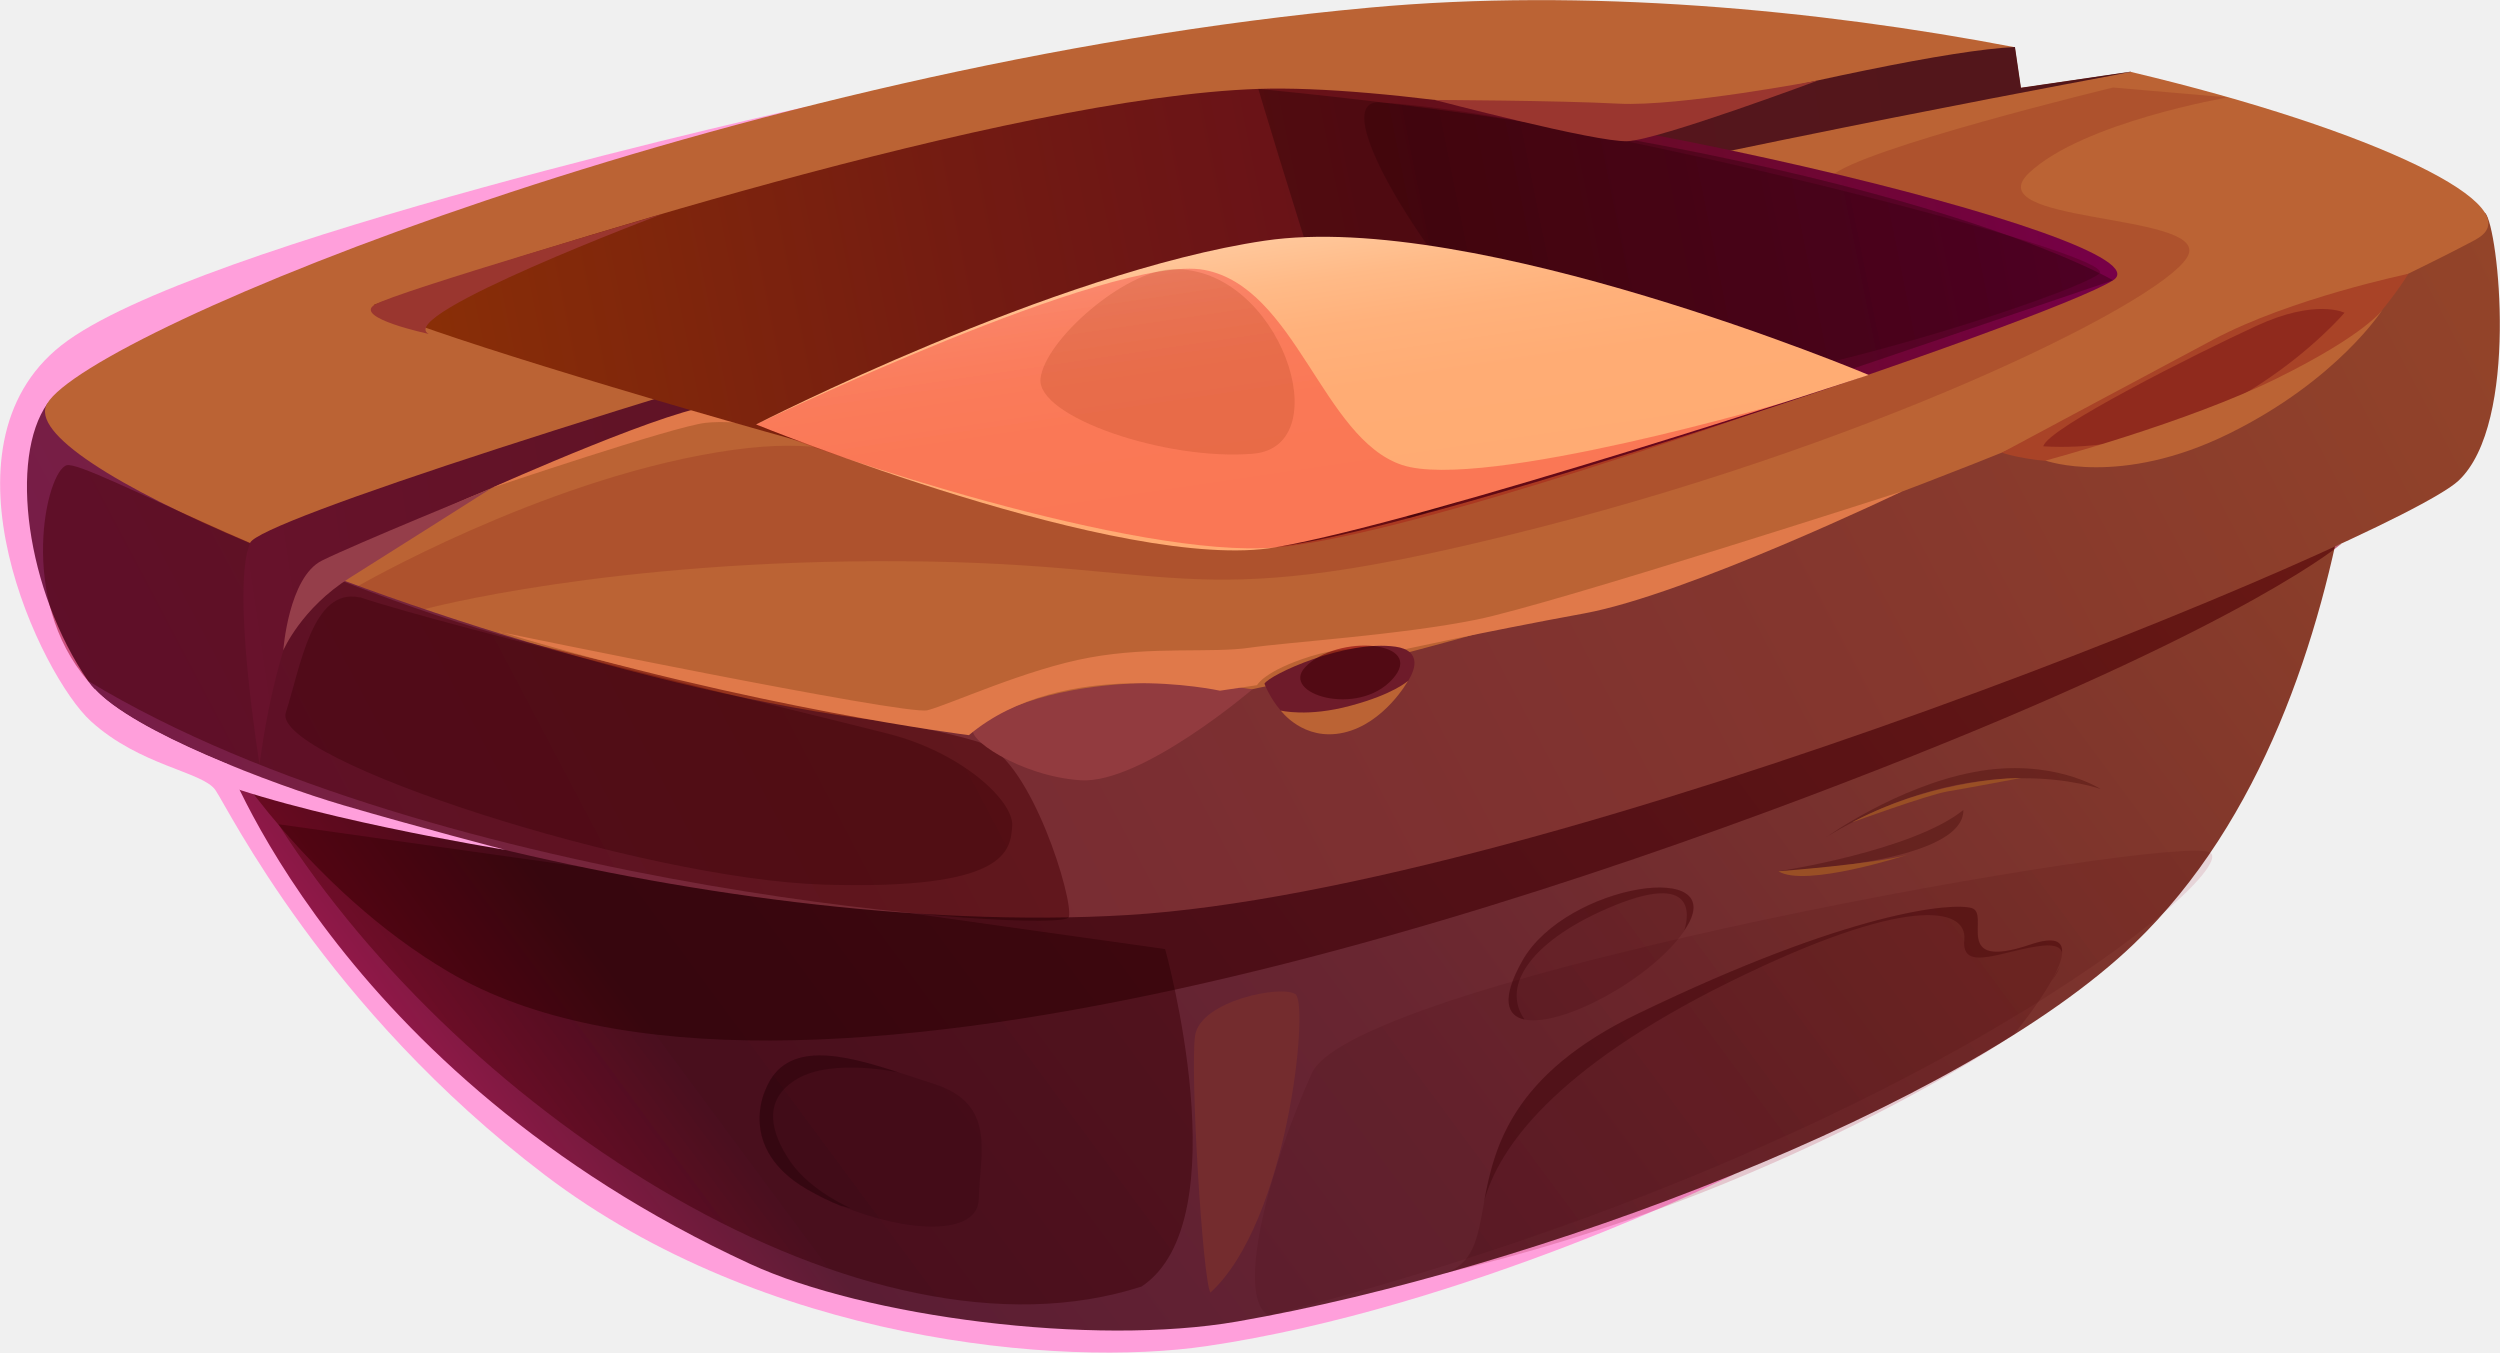
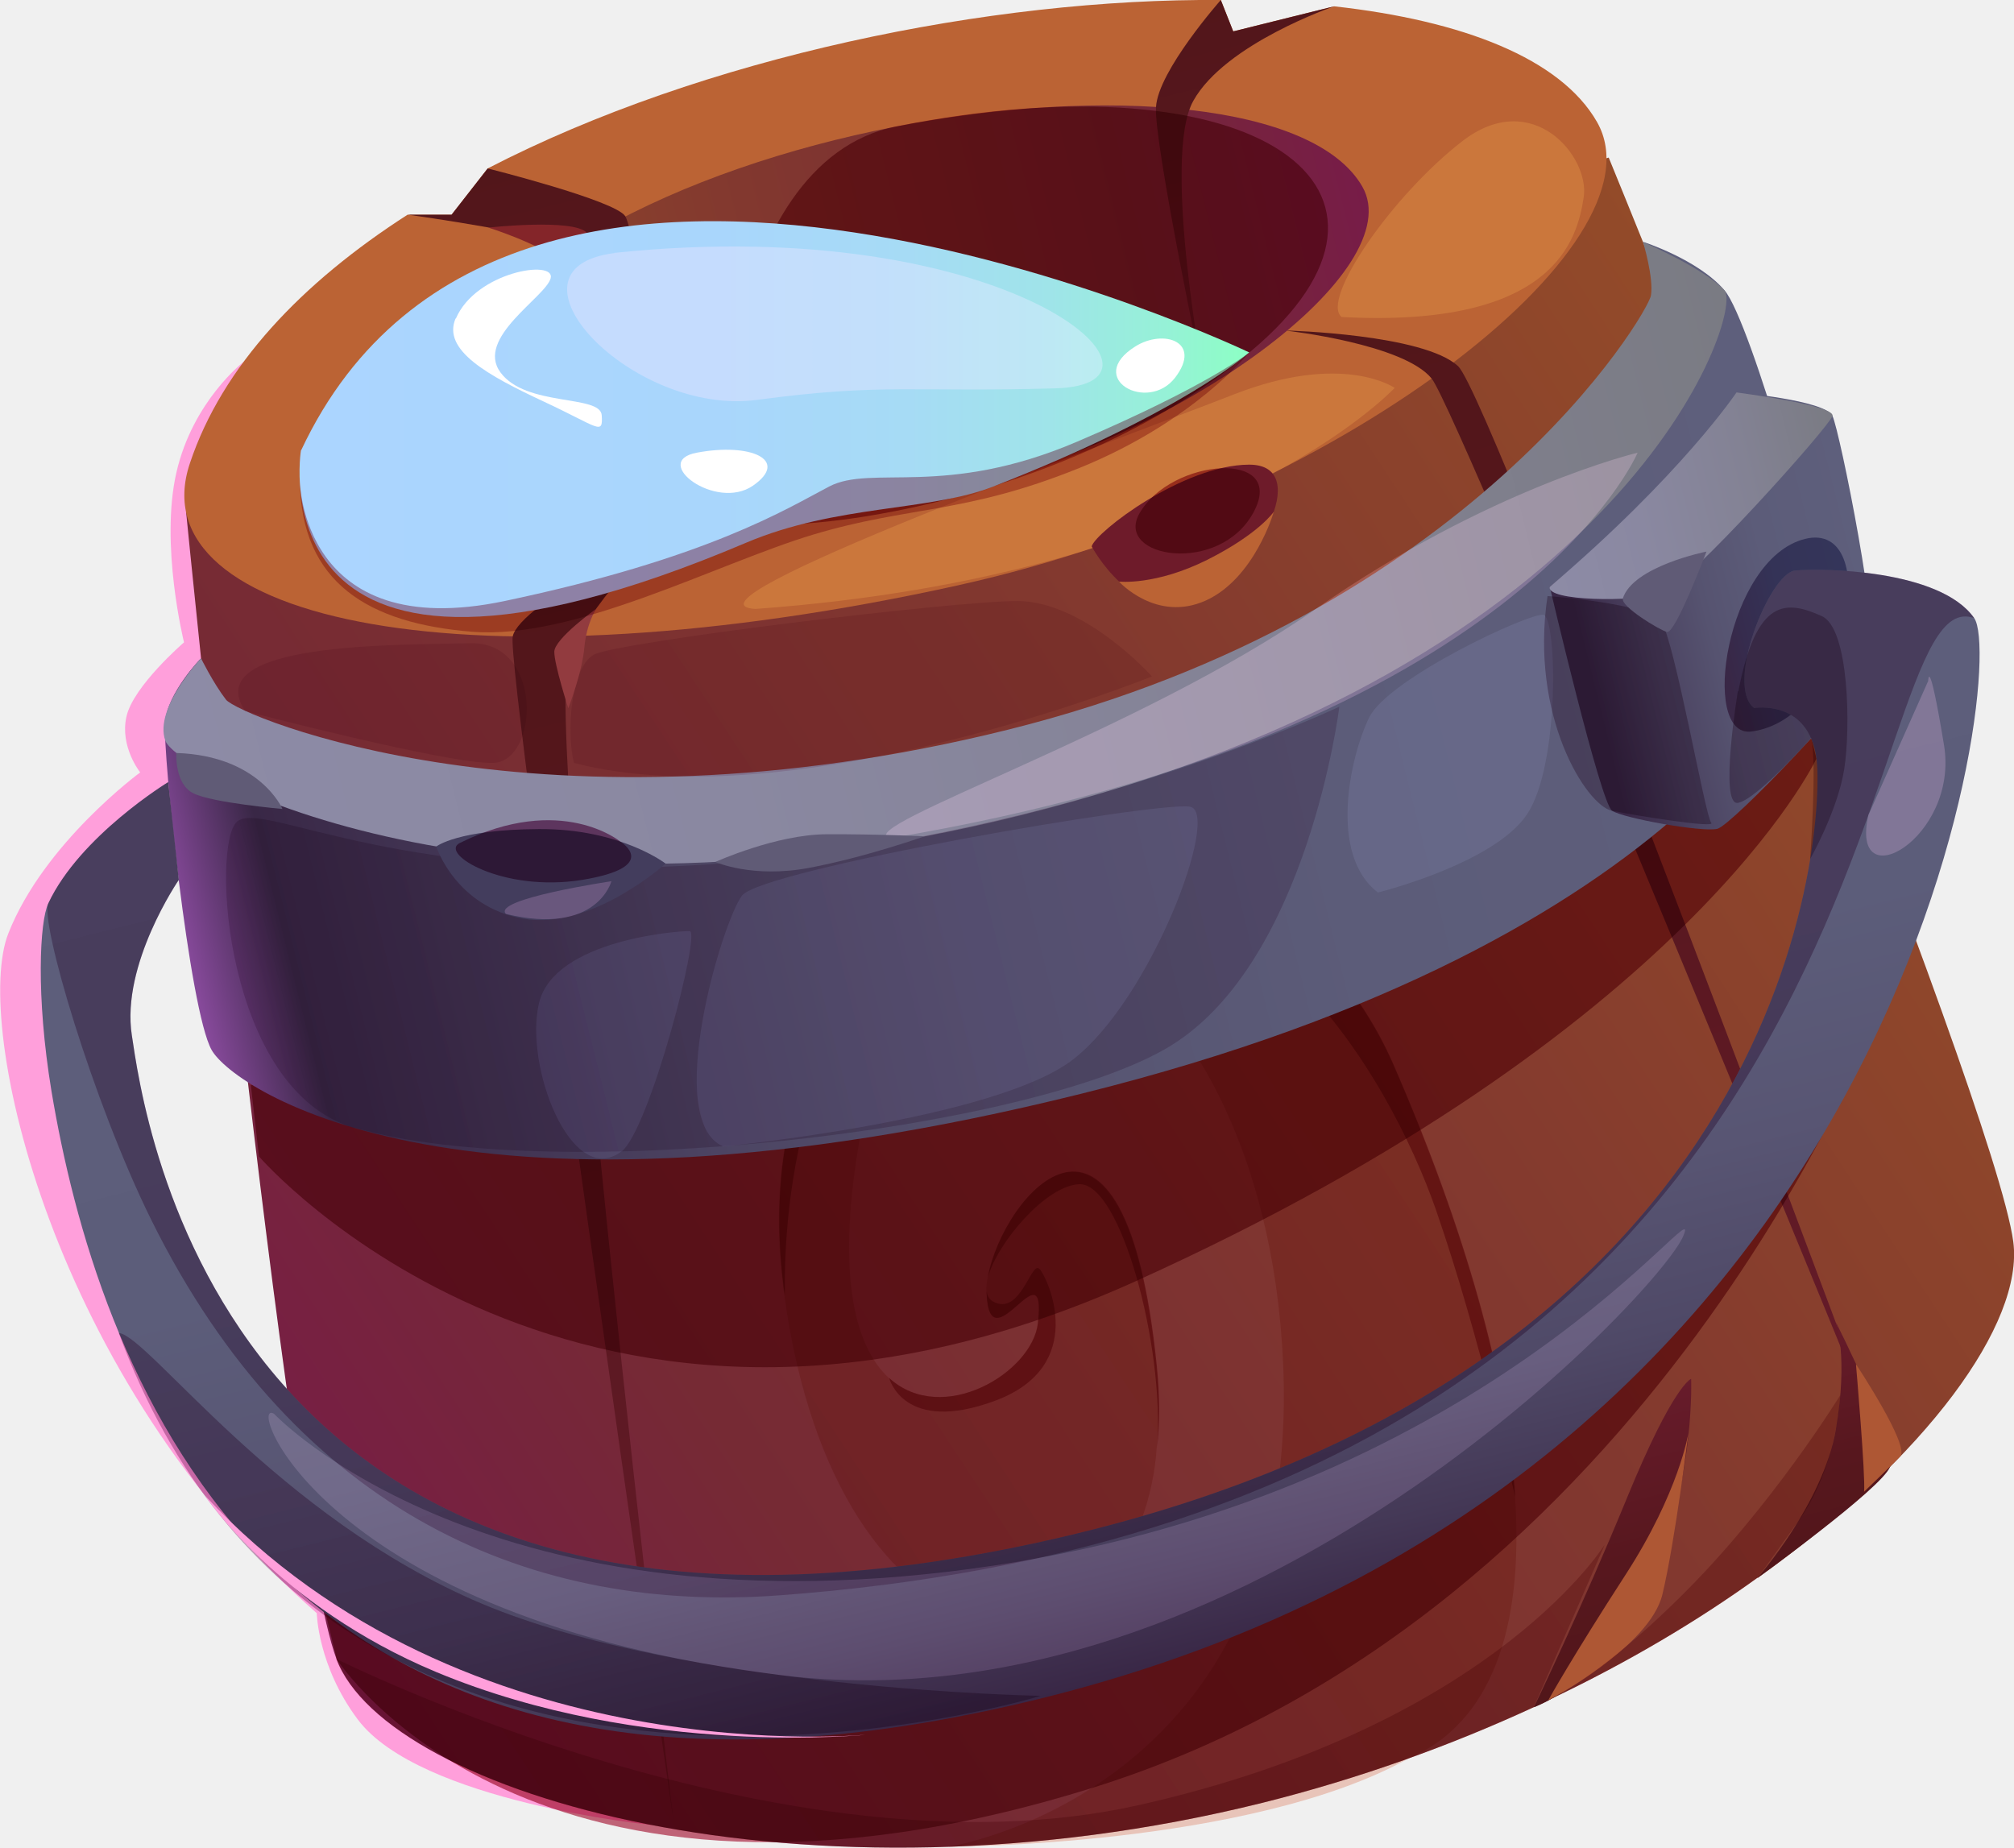
- <svg xmlns="http://www.w3.org/2000/svg" viewBox="0 0 108.55 58.72">
+ <svg xmlns="http://www.w3.org/2000/svg" xmlns:xlink="http://www.w3.org/1999/xlink" viewBox="0 0 89.2 81.83">
  <defs>
    <style>
      .cls-1 {
-         fill: #89435b;
-       }
- 
-       .cls-1, .cls-2, .cls-3, .cls-4, .cls-5, .cls-6, .cls-7, .cls-8, .cls-9, .cls-10, .cls-11, .cls-12, .cls-13, .cls-14, .cls-15 {
+         fill: url(#Gradient_52);
+       }
+ 
+       .cls-2 {
+         fill: url(#Gradient_70);
+       }
+ 
+       .cls-3 {
+         fill: #ab6393;
+       }
+ 
+       .cls-3, .cls-4, .cls-5, .cls-6, .cls-7, .cls-8, .cls-9, .cls-10, .cls-11, .cls-12 {
        mix-blend-mode: multiply;
      }

-       .cls-1, .cls-5, .cls-7, .cls-8, .cls-10, .cls-11, .cls-13, .cls-14, .cls-15 {
+       .cls-13 {
+         fill: url(#Gradient_53);
+       }
+ 
+       .cls-14 {
+         fill: #fff;
+       }
+ 
+       .cls-15 {
+         fill: url(#Gradient_57);
+       }
+ 
+       .cls-16 {
+         fill: url(#Gradient_75);
+       }
+ 
+       .cls-4, .cls-17 {
+         opacity: .3;
+       }
+ 
+       .cls-4, .cls-9 {
+         fill: #8d4d81;
+       }
+ 
+       .cls-18 {
+         fill: #ae5734;
+       }
+ 
+       .cls-19 {
+         isolation: isolate;
+       }
+ 
+       .cls-20 {
+         fill: #ffd6a1;
+       }
+ 
+       .cls-20, .cls-21, .cls-22, .cls-17, .cls-23 {
+         mix-blend-mode: soft-light;
+       }
+ 
+       .cls-20, .cls-5, .cls-6, .cls-8, .cls-9 {
        opacity: .5;
      }

-       .cls-2 {
+       .cls-21 {
+         fill: #ffd8ef;
+         opacity: .6;
+       }
+ 
+       .cls-22 {
+         fill: #ffeaff;
+         opacity: .4;
+       }
+ 
+       .cls-5 {
+         fill: #8c5c7d;
+       }
+ 
+       .cls-24 {
+         fill: url(#Gradient_152);
+       }
+ 
+       .cls-17 {
+         fill: #c5cfea;
+       }
+ 
+       .cls-6 {
+         fill: #e09781;
+       }
+ 
+       .cls-25 {
+         fill: url(#Gradient_51);
+       }
+ 
+       .cls-7 {
+         fill: #d59aa7;
+       }
+ 
+       .cls-26 {
+         fill: url(#Gradient_54-2);
+       }
+ 
+       .cls-27 {
+         fill: url(#Gradient_55);
+       }
+ 
+       .cls-8, .cls-10 {
+         fill: #bf6377;
+       }
+ 
+       .cls-28 {
+         fill: url(#Gradient_75-3);
+       }
+ 
+       .cls-29 {
+         fill: url(#Gradient_50);
+       }
+ 
+       .cls-30 {
+         fill: #842529;
+       }
+ 
+       .cls-31 {
+         fill: url(#Gradient_75-2);
+       }
+ 
+       .cls-32 {
+         fill: #433d5d;
+       }
+ 
+       .cls-33 {
+         fill: #923b3f;
+       }
+ 
+       .cls-34 {
+         fill: url(#Gradient_54);
+       }
+ 
+       .cls-35 {
+         fill: url(#Gradient_75-4);
+       }
+ 
+       .cls-36 {
+         fill: #605b76;
+       }
+ 
+       .cls-37 {
+         fill: #ff9fdb;
+       }
+ 
+       .cls-11 {
+         fill: #ab4077;
        opacity: .2;
      }

-       .cls-2, .cls-3, .cls-6, .cls-11, .cls-12 {
-         fill: #bf6377;
-       }
- 
-       .cls-16 {
-         fill: url(#Gradient_95);
-       }
- 
-       .cls-3 {
-         opacity: .6;
-       }
- 
-       .cls-4 {
-         opacity: .3;
-       }
- 
-       .cls-4, .cls-8 {
-         fill: #a72a6f;
-       }
- 
-       .cls-5 {
-         fill: #b54a61;
-       }
- 
-       .cls-17 {
-         isolation: isolate;
-       }
- 
-       .cls-18 {
-         fill: #9a362f;
-       }
- 
-       .cls-6, .cls-9 {
-         opacity: .8;
-       }
- 
-       .cls-7 {
-         fill: #b6437f;
-       }
- 
-       .cls-19 {
-         fill: #953e4a;
-       }
- 
-       .cls-20 {
-         fill: #742c2e;
-       }
- 
-       .cls-21 {
-         fill: url(#Gradient_63);
-       }
- 
-       .cls-22 {
-         fill: url(#Gradient_96);
-       }
- 
-       .cls-9 {
-         fill: #f99fac;
+       .cls-12 {
+         fill: #d27587;
+       }
+ 
+       .cls-38 {
+         fill: #bb6334;
      }

      .cls-23 {
-         fill: #994f25;
-       }
- 
-       .cls-10 {
-         fill: #d79eab;
-       }
- 
-       .cls-24 {
-         fill: url(#Gradient_61);
-       }
- 
-       .cls-13 {
-         fill: #ab6363;
-       }
- 
-       .cls-25 {
-         fill: #923b3f;
-       }
- 
-       .cls-26 {
-         fill: #e0794a;
-       }
- 
-       .cls-27 {
-         fill: #a94327;
-       }
- 
-       .cls-14 {
-         fill: #dcaab5;
-       }
- 
-       .cls-28 {
-         fill: #ff9fdb;
-       }
- 
-       .cls-29 {
-         fill: url(#Gradient_23);
-       }
- 
-       .cls-30 {
-         fill: #bb6334;
-       }
- 
-       .cls-15 {
-         fill: #d9c5ac;
-       }
- 
-       .cls-31 {
+         fill: #daa3ff;
+       }
+ 
+       .cls-39 {
+         fill: url(#Gradient_55-2);
+       }
+ 
+       .cls-40 {
        fill: #6e1b2a;
      }
    </style>
-     <linearGradient id="Gradient_61" data-name="Gradient 61" x1="5.89" y1="-7.29" x2="85.46" y2="-49.6" gradientTransform="translate(20.99 64.16) rotate(-8.94) skewX(-.55)" gradientUnits="userSpaceOnUse">
-       <stop offset="0" stop-color="#901848" />
-       <stop offset=".04" stop-color="#7a1a3f" />
-       <stop offset=".1" stop-color="#5b1d34" />
-       <stop offset=".39" stop-color="#692631" />
-       <stop offset=".93" stop-color="#8e4029" />
-       <stop offset="1" stop-color="#934429" />
-     </linearGradient>
-     <linearGradient id="Gradient_23" data-name="Gradient 23" x1="-3.72" y1="-19.01" x2="92.18" y2="-52.75" gradientTransform="translate(16.95 60.68) rotate(-8.4)" gradientUnits="userSpaceOnUse">
+     <linearGradient id="Gradient_70" data-name="Gradient 70" x1="-25.42" y1="109.84" x2="53.57" y2="82.05" gradientTransform="translate(9 -45.24) rotate(-13.96)" gradientUnits="userSpaceOnUse">
      <stop offset="0" stop-color="#771c48" />
      <stop offset=".24" stop-color="#762a34" />
-       <stop offset=".66" stop-color="#84362e" />
-       <stop offset="1" stop-color="#934429" />
-     </linearGradient>
-     <linearGradient id="Gradient_95" data-name="Gradient 95" x1="-1.62" y1="-37.9" x2="83.16" y2="-37.9" gradientTransform="translate(16.95 60.68) rotate(-8.4)" gradientUnits="userSpaceOnUse">
-       <stop offset="0" stop-color="#68122c" />
-       <stop offset=".04" stop-color="#66122a" />
-       <stop offset=".57" stop-color="#57151e" />
+       <stop offset=".62" stop-color="#82382f" />
+       <stop offset="1" stop-color="#934b29" />
+     </linearGradient>
+     <linearGradient id="Gradient_75" data-name="Gradient 75" x1="-3.42" y1="127.13" x2="-3.42" y2="71.61" gradientTransform="translate(9 -45.24) rotate(-13.96)" gradientUnits="userSpaceOnUse">
+       <stop offset="0" stop-color="#681c2c" />
+       <stop offset=".04" stop-color="#661b2a" />
+       <stop offset=".57" stop-color="#57171e" />
      <stop offset="1" stop-color="#52161a" />
    </linearGradient>
-     <linearGradient id="Gradient_96" data-name="Gradient 96" x1="6.63" y1="-39.1" x2="81.01" y2="-43.01" gradientTransform="translate(16.95 60.68) rotate(-8.4)" gradientUnits="userSpaceOnUse">
-       <stop offset="0" stop-color="#8b3006" />
-       <stop offset=".35" stop-color="#731b12" />
-       <stop offset=".62" stop-color="#650f1a" />
-       <stop offset=".89" stop-color="#710439" />
-       <stop offset="1" stop-color="#770048" />
-     </linearGradient>
-     <linearGradient id="Gradient_63" data-name="Gradient 63" x1="45.93" y1="-30.91" x2="45.93" y2="-44.15" gradientTransform="translate(16.95 60.68) rotate(-8.4)" gradientUnits="userSpaceOnUse">
-       <stop offset="0" stop-color="#ffab72" />
-       <stop offset=".48" stop-color="#ffac74" />
-       <stop offset=".69" stop-color="#ffb17b" />
-       <stop offset=".85" stop-color="#ffba87" />
-       <stop offset=".99" stop-color="#ffc699" />
-       <stop offset="1" stop-color="#ffc89c" />
+     <linearGradient id="Gradient_75-2" data-name="Gradient 75" x1="39.03" y1="124.98" x2="39.03" y2="69.69" xlink:href="#Gradient_75" />
+     <linearGradient id="Gradient_50" data-name="Gradient 50" x1="-6.31" y1="64.86" x2="36.99" y2="64.86" gradientTransform="translate(9 -45.24) rotate(-13.96)" gradientUnits="userSpaceOnUse">
+       <stop offset="0" stop-color="#934b29" />
+       <stop offset=".38" stop-color="#82382f" />
+       <stop offset=".76" stop-color="#762a34" />
+       <stop offset="1" stop-color="#771c48" />
+     </linearGradient>
+     <linearGradient id="Gradient_51" data-name="Gradient 51" x1="-21.88" y1="85" x2="52.29" y2="85" gradientTransform="translate(9 -45.24) rotate(-13.96)" gradientUnits="userSpaceOnUse">
+       <stop offset="0" stop-color="#884a9c" />
+       <stop offset=".06" stop-color="#392746" />
+       <stop offset=".12" stop-color="#3e2f4e" />
+       <stop offset=".28" stop-color="#4c4462" />
+       <stop offset=".46" stop-color="#565370" />
+       <stop offset=".68" stop-color="#5c5c79" />
+       <stop offset="1" stop-color="#5e5f7c" />
+     </linearGradient>
+     <linearGradient id="Gradient_54" data-name="Gradient 54" x1="-20.46" y1="78.68" x2="51.4" y2="78.68" gradientTransform="translate(9 -45.24) rotate(-13.96)" gradientUnits="userSpaceOnUse">
+       <stop offset="0" stop-color="#8d8ba6" />
+       <stop offset=".33" stop-color="#8a88a1" />
+       <stop offset=".69" stop-color="#838294" />
+       <stop offset="1" stop-color="#7a7b83" />
+     </linearGradient>
+     <linearGradient id="Gradient_52" data-name="Gradient 52" x1="40.68" y1="86.42" x2="54.7" y2="86.42" gradientTransform="translate(9 -45.24) rotate(-13.96)" gradientUnits="userSpaceOnUse">
+       <stop offset=".06" stop-color="#392746" />
+       <stop offset=".12" stop-color="#3e2f4e" />
+       <stop offset=".28" stop-color="#4c4462" />
+       <stop offset=".46" stop-color="#565370" />
+       <stop offset=".68" stop-color="#5c5c79" />
+       <stop offset="1" stop-color="#5e5f7c" />
+     </linearGradient>
+     <linearGradient id="Gradient_54-2" data-name="Gradient 54" x1="40.68" y1="81.07" x2="54.68" y2="81.07" xlink:href="#Gradient_54" />
+     <linearGradient id="Gradient_53" data-name="Gradient 53" x1="47.01" y1="88.04" x2="53.64" y2="88.04" gradientTransform="translate(9 -45.24) rotate(-13.96)" gradientUnits="userSpaceOnUse">
+       <stop offset=".06" stop-color="#392746" />
+       <stop offset=".23" stop-color="#362c4e" />
+       <stop offset=".53" stop-color="#343357" />
+       <stop offset="1" stop-color="#34355a" />
+     </linearGradient>
+     <linearGradient id="Gradient_57" data-name="Gradient 57" x1="14.69" y1="125.86" x2="14.69" y2="77.15" gradientTransform="translate(9 -45.24) rotate(-13.96)" gradientUnits="userSpaceOnUse">
+       <stop offset="0" stop-color="#392746" />
+       <stop offset=".08" stop-color="#443856" />
+       <stop offset=".19" stop-color="#4f4967" />
+       <stop offset=".34" stop-color="#585573" />
+       <stop offset=".53" stop-color="#5c5d7a" />
+       <stop offset="1" stop-color="#5e5f7c" />
+     </linearGradient>
+     <linearGradient id="Gradient_75-3" data-name="Gradient 75" x1="32.82" y1="71.31" x2="32.82" y2="54.78" xlink:href="#Gradient_75" />
+     <linearGradient id="Gradient_75-4" data-name="Gradient 75" x1=".29" y1="71.88" x2=".29" y2="54.18" xlink:href="#Gradient_75" />
+     <linearGradient id="Gradient_55" data-name="Gradient 55" x1="33.17" y1="131.5" x2="33.17" y2="119.07" gradientTransform="translate(9 -45.24) rotate(-13.96)" gradientUnits="userSpaceOnUse">
+       <stop offset="0" stop-color="#52161a" />
+       <stop offset=".43" stop-color="#57171e" />
+       <stop offset=".96" stop-color="#661b2a" />
+       <stop offset="1" stop-color="#681c2c" />
+     </linearGradient>
+     <linearGradient id="Gradient_55-2" data-name="Gradient 55" x1="42.55" y1="128.34" x2="42.55" y2="118.18" xlink:href="#Gradient_55" />
+     <linearGradient id="Gradient_152" data-name="Gradient 152" x1="13.27" y1="18.56" x2="55.33" y2="18.56" gradientUnits="userSpaceOnUse">
+       <stop offset="0" stop-color="#abd5ff" />
+       <stop offset=".44" stop-color="#a9d6fc" />
+       <stop offset=".64" stop-color="#a6dbf5" />
+       <stop offset=".79" stop-color="#9fe4e9" />
+       <stop offset=".91" stop-color="#96f1d7" />
+       <stop offset="1" stop-color="#8cffc4" />
    </linearGradient>
  </defs>
-   <g class="cls-17">
+   <g class="cls-19">
    <g id="Layer_2" data-name="Layer 2">
      <g id="objects">
        <g>
-           <path class="cls-28" d="m34.97,4.64S8.33,10.54,2.67,14.99s-.87,14.37,1.27,16.32c2.14,1.95,4.85,2.19,5.41,2.99s4.78,9.48,14.31,16.72c9.53,7.24,22.38,8.36,28.72,7.43,11.27-1.66,22.87-7.44,22.87-7.44L34.97,4.64Z" />
-           <path class="cls-24" d="m9.64,32.54s4.88,14.01,22.93,22.34c4.98,2.3,14.88,3.59,21.15,2.5,12.75-2.22,31.48-9.23,38.95-16.41,11.15-10.71,10.14-31.92,10.14-31.92L9.64,32.54Z" />
-           <path class="cls-6" d="m12.1,35.79l38.49,5.42s3.28,11.78-1.02,14.65c-11.98,3.88-29.41-7.37-37.48-20.07Z" />
-           <path class="cls-12" d="m9.64,32.54s3.74,6.07,9.84,9.66c14.56,8.57,48.77-3.48,63.57-9.38s18.61-9.21,18.61-9.21c0,0-40.29,8.74-55.51,10.22-15.22,1.48-36.51-1.29-36.51-1.29Z" />
-           <path class="cls-29" d="m2.06,17.52c-1.67,2.36-.94,8.1,1.78,12.07,2.72,3.97,26.77,11.25,45.13,10.14,18.36-1.11,55.12-16.36,57.78-18.86,2.66-2.5,1.73-10.99,1.16-11.62-.57-.63-105.85,8.27-105.85,8.27Z" />
-           <path class="cls-30" d="m107.52,10.39c-4.84,2.61-38.05,18.59-63.14,21.12-6.82.69-20.45-2.86-30.43-6.67-1.09-.42-2.13-.84-3.11-1.26-5.73-2.42-9.55-4.78-8.79-6.06C3.92,14.38,31.89,2.86,59.48.33c9.34-.86,19.44.08,28,1.72l.26,1.77,4.77-.7h0c10.64,2.52,17.56,5.89,15,7.27Z" />
-           <path class="cls-14" d="m18.43,26.45s8.05-2.17,20.79-2.08c12.75.08,12.16,2.48,27.55-1.45,15.38-3.93,27.73-10.14,28.27-11.91.55-1.77-9.27-1.31-6.93-3.51,2.35-2.2,8.62-3.27,8.62-3.27l-4.98-.43s-11.01,2.66-12.25,3.86-25.07,12.37-33.31,13.27c-8.24.9-7.33-2.57-15.06-1.29-7.74,1.28-15.59,5.81-15.59,5.81l2.89,1.01Z" />
-           <path class="cls-2" d="m55.09,57.12c-1.47-.79,0-6.37,1.87-10.52,1.86-4.15,37.66-10.46,39.01-9.58,1.35.88-13.15,13.03-40.87,20.1Z" />
-           <path class="cls-6" d="m3.84,29.59c-3.11-3.58-1.83-9.15-.94-9.39.89-.23,10.6,5.36,20.62,7.85,10.02,2.49,17.12,3.47,19.2,4.25,2.07.78,3.9,6.76,3.69,7.52-.21.77-27.4-1.05-42.56-10.24Z" />
-           <path class="cls-16" d="m92.52,3.12c-1,.26-60.72,10.79-78.18,21.53-2.22,1.37-3.07,8.55-3.07,8.55,0,0-1.25-7.68-.41-9.62,0,0,0-.01,0-.01.84-1.92,65.58-20.99,76.63-21.53l.26,1.77,4.77-.7Z" />
-           <path class="cls-20" d="m52.56,56.13c-.34-.5-.89-9.64-.67-11.16.22-1.52,3.77-2.22,4.36-1.8.6.42-.32,9.88-3.7,12.96Z" />
-           <path class="cls-25" d="m42.32,31.6c-.55.38,1.97,2.11,4.61,2.28,2.64.16,7.45-3.95,7.45-3.95,0,0-7.75-1.31-12.06,1.67Z" />
-           <path class="cls-27" d="m86.93,19.65s5.82-3.12,9.18-4.91c3.36-1.79,8.46-2.85,8.46-2.85,0,0-2.91,4.9-8.36,7-5.45,2.1-9.28.77-9.28.77Z" />
-           <path class="cls-10" d="m89.54,41.38c-.02.31-.19.7-.41,1.12l-.03.05-.02.03c-.62,1.1-1.64,2.34-1.64,2.34,0,0-10.08,6.95-24.78,10.38,1.34-.39,1.5-1.56,1.78-3.1.44-2.34,1.16-5.53,6.71-8.2,9.23-4.45,13.62-4.82,14.47-4.57.84.25-.93,2.76,2.55,1.58,1.07-.36,1.41-.13,1.37.36Z" />
-           <path class="cls-10" d="m73.13,40.4s0,.02,0,.02c-1.46,2.12-5.33,4.17-6.92,3.85-.79-.16-1.03-.91-.1-2.56,1.9-3.36,9.2-4.45,7.03-1.31Z" />
-           <path class="cls-11" d="m89.14,42.5l.31-.54c-.11.27-.28.51-.34.6l.03-.05Z" />
-           <path class="cls-5" d="m89.54,41.38c-.05-.23-.27-.37-.83-.32-1.67.17-3.56,1.21-3.42-.25.14-1.45-2.55-1.94-10.2,1.83-7.63,3.78-10.04,7.22-10.66,9.56.44-2.34,1.16-5.53,6.71-8.2,9.23-4.45,13.62-4.82,14.47-4.57.84.25-.93,2.76,2.55,1.58,1.07-.36,1.41-.13,1.37.36Z" />
-           <path class="cls-5" d="m73.13,40.4c.07-.22.86-2.67-3.04-1.08-3.53,1.44-4.96,3.46-3.89,4.95-.79-.16-1.03-.91-.1-2.56,1.9-3.36,9.2-4.45,7.03-1.31Z" />
-           <path class="cls-26" d="m21.31,21.2s7.92-2.68,9.32-2.84c1.4-.16,3.79.3,3.79.3,0,0-1.79-.89-3.3-1.03s-9.81,3.57-9.81,3.57Z" />
-           <path class="cls-26" d="m21.69,27.44s17.64,3.64,18.58,3.4c.94-.24,4.32-1.8,7.05-2.29,2.73-.5,5.32-.18,6.97-.43,1.66-.24,6.55-.55,9.84-1.22s18.47-5.57,18.47-5.57c0,0-9.31,4.47-13.79,5.3-4.48.82-8.45,1.7-8.45,1.7,0,0-1.45-.46-3.46.17-2.01.63-2.32,1.25-2.32,1.25l-1.61.24s-6.82-1.5-10.9,1.93c0,0-9.39-1.17-20.39-4.5Z" />
-           <path class="cls-19" d="m12.3,28.24s.78-1.83,2.9-3.16c2.12-1.33,6.12-3.87,6.12-3.87,0,0-5.89,2.41-7.34,3.13-1.45.72-1.68,3.9-1.68,3.9Z" />
-           <path class="cls-7" d="m88.72,19.38c.16-.78,6.65-4.03,9.25-5.23,2.6-1.2,3.83-.57,3.83-.57,0,0-5.31,6.25-13.08,5.8Z" />
-           <path class="cls-30" d="m88.81,20s6.17-1.65,10.07-3.58c3.9-1.93,4.58-2.99,4.58-2.99,0,0-1.95,3.07-6.68,5.4-4.73,2.33-7.96,1.17-7.96,1.17Z" />
-           <path class="cls-22" d="m16.27,13.22c-1.33.46,33.58,10.72,38.72,10.55,5.14-.17,33.99-9.84,36.76-11.6,2.77-1.76-26.3-8.67-37.11-8.31-10.81.36-32.28,7.27-38.37,9.36Z" />
-           <path class="cls-1" d="m54.64,3.87s5.61,18.88,6.57,18.62,30.54-10.32,30.54-10.32c0,0-9.55-5.61-37.11-8.31Z" />
-           <path class="cls-7" d="m59.91,4.44c-2.72-.14,3.42,9.13,7.26,11.95,3.84,2.82,23.13-3.63,23.99-4.52.86-.9-23.5-7.02-31.25-7.42Z" />
-           <path class="cls-21" d="m32.83,18.43s12.95-6.63,22.09-7.98c9.14-1.35,26.22,5.83,26.22,5.83,0,0-19.13,6.32-25.73,7.48-6.6,1.16-22.58-5.33-22.58-5.33Z" />
-           <path class="cls-9" d="m32.83,18.43s15.48-7.46,19.46-6.71c3.98.75,5.13,7.32,8.59,8.47,3.46,1.15,16.79-2.78,16.79-2.78,0,0-16.22,5.83-22.26,6.36-6.04.52-19.82-4.06-22.58-5.33Z" />
-           <path class="cls-15" d="m50.93,11.69c-2.11.05-5.55,3.07-5.75,4.74-.2,1.67,5.47,3.59,9.23,3.27,3.76-.32,1.17-8.12-3.48-8.01Z" />
-           <path class="cls-3" d="m15.62,25.94c-2.05-.44-2.56,2.97-3.21,5-.65,2.03,15.43,7.23,23.36,7.47,7.94.24,8.1-1.45,8.18-2.54s-2.19-3.19-5.34-4c-3.15-.81-19.03-4.61-22.99-5.94Z" />
-           <path class="cls-18" d="m62.26,4.34s5.36.02,8.01.16c2.65.14,8.68-1.01,8.68-1.01,0,0-6.94,2.59-8.29,2.64-1.34.06-8.4-1.8-8.4-1.8Z" />
-           <path class="cls-18" d="m18.62,14.5c-1.57-.8,10.14-5.21,10.14-5.21,0,0-11.54,3.37-12.49,3.94-.95.57,2.35,1.27,2.35,1.27Z" />
-           <path class="cls-4" d="m36.56,52.37c2.82,1.16,5.91,1.31,5.94-.32.04-1.94.8-4.12-1.96-4.99-.48-.15-.98-.33-1.5-.49-2.4-.78-4.93-1.45-5.8.74,0,0-1.27,2.55,1.8,4.33.48.28.99.53,1.52.74Z" />
-           <path class="cls-8" d="m36.56,52.37l.38.09s-1.73-.73-2.62-2.02c-.88-1.29-1.23-2.71.32-3.61,1.55-.89,4.4-.26,4.4-.26-2.4-.78-4.93-1.45-5.8.74,0,0-1.27,2.55,1.8,4.33.48.28.99.53,1.52.74Z" />
-           <path class="cls-13" d="m79.31,36.34s3.03-2.18,6.41-2.82,5.49.74,5.49.74c0,0-5.29-1.94-11.91,2.08Z" />
-           <path class="cls-13" d="m85.25,35.17c.03,2.36-8.03,2.66-8.03,2.66,0,0,5.82-.88,8.03-2.66Z" />
-           <path class="cls-23" d="m80.46,35.69s3.23-1.17,4.07-1.32c.96-.16,3.22-.59,3.22-.59,0,0-3.53-.05-7.29,1.9Z" />
-           <path class="cls-23" d="m77.22,37.83s4.22-.32,5.58-.71c0,0-4.43,1.44-5.58.71Z" />
-           <path class="cls-31" d="m54.9,29.69c.21-.39,3.51-1.92,5.7-1.61,2.19.32-.48,3.27-2.64,3.67s-3.06-2.07-3.06-2.07Z" />
-           <path class="cls-12" d="m56.67,28.97c-1.09,1.16,2.28,2.19,3.79.52,1.51-1.67-2.41-1.99-3.79-.52Z" />
-           <path class="cls-30" d="m55.6,30.85s1.18.3,3.05-.21c1.87-.5,2.49-1.08,2.49-1.08,0,0-1.03,1.85-2.79,2.25s-2.75-.97-2.75-.97Z" />
-           <path class="cls-28" d="m4.1,29.9c1.67,1.86,7.72,4.15,10.8,5.06s7.04,1.94,7.04,1.94c0,0-9.12-1.46-13.4-3.29-4.28-1.83-4.43-3.7-4.43-3.7Z" />
+           <path class="cls-37" d="m10.81,16.01s-2.27,1.73-3,4.93c-.73,3.2.34,7.51.34,7.51,0,0-2.25,1.94-2.55,3.29-.3,1.34.61,2.47.61,2.47,0,0-4.26,3.12-5.84,7.13-1.59,4.01,1.89,19.79,13.66,30.11,0,0,.04,2.33,1.81,4.7,2.74,3.66,13.01,4.68,13.01,4.68l-12.75-10.51s-9.36-7-11.57-19.64c-2.21-12.64,7.57-16.57,7.57-16.57l-1.28-18.11Z" />
+           <path class="cls-2" d="m89.17,55.01c.46,3.6-3.81,9.51-11.31,14.87h-.02c-2.65,1.91-5.71,3.73-9.11,5.35-.23.12-.45.22-.68.33-.07.04-.11.05-.11.05-3.66,1.69-7.7,3.16-12.03,4.24-20.22,5.03-38.78-.39-41.01-6.38-2.24-5.99-6.66-50.82-6.66-50.82l31.73-6.92,31.28-8.75s17.08,41.69,17.92,48.03Z" />
+           <g>
+             <path class="cls-6" d="m67.1,66.28h0c.4,5.89-1.08,10.06-4.71,11.6-7.04,3.92-20.37,3.91-20.37,3.91,0,0,15.62-2.4,14.81-21.37-.82-18.97-15.72-26.55-18.69-10.32-1.16,6.32-.28,9.55,1.23,10.93,2.37,2.16,6.34-.24,6.59-2.42.41-3.56-2.13,1.92-2.27-1.3,0-.03,0-.07,0-.1-.01-.18,0-.38.05-.59,0-.02,0-.03,0-.05.64-3.58,6.06-10.09,7.48,3.98.13,1.3.13,2.49.01,3.57-.02.3-.05.6-.09.87-.01.08-.03.14-.03.21-1.76,10.37-14.04,9.26-16.37-7.84-.02-.14-.05-.28-.06-.42-2.46-19.78,20.36-25.1,27.05-9.71,3.15,7.25,5,13.83,5.36,19.06Z" />
+             <path class="cls-12" d="m67.1,66.28c-.08-.35-1.52-6.97-3.5-12.69-2.05-5.87-8.33-16.99-19.16-13.97-9.2,2.55-9.73,14.24-9.68,17.73-.02-.14-.05-.28-.06-.42-2.46-19.78,20.36-25.1,27.05-9.71,3.15,7.25,5,13.83,5.36,19.06Z" />
+             <path class="cls-12" d="m46.05,56.21c.38.45,2.15,4.28-1.95,5.82-4.09,1.53-4.72-1-4.72-1,2.37,2.16,6.34-.24,6.59-2.42.41-3.56-2.13,1.92-2.27-1.3,0-.03,0-.07,0-.1.03.19.12.34.27.43,1.25.7,1.71-1.89,2.08-1.42Z" />
+             <path class="cls-12" d="m51.24,60.54c.13,1.3.13,2.49.01,3.57.34-4.46-1.62-11.76-3.46-11.66-1.48.07-3.6,2.58-4.03,4.1.64-3.58,6.06-10.09,7.48,3.98Z" />
+           </g>
+           <path class="cls-38" d="m42.5,25.91c-21.58,4.77-36.45,1.64-34.09-5.39,1.44-4.32,4.96-8,9.64-11.01h.02s1.93,0,1.93,0l1.6-2.05h0C31.15,2.52,43.87-.08,54.07,0l.55,1.39,4.47-1.11c5.69.63,10.03,2.31,11.64,5.12,3.13,5.47-11.66,16.85-28.24,20.51Z" />
+           <path class="cls-16" d="m29.48,23.46s-6.45,3.3-6.77,4.72c-.32,1.43,7.11,52.4,7.11,52.4,0,0-5.88-49.06-4.59-51.7,1.29-2.65,4.24-5.42,4.24-5.42Z" />
+           <path class="cls-31" d="m57.01,14.64s6.05.16,7.57,1.58,19.12,48.76,19.12,48.76c0,0-19.05-46.68-20.29-48.21-1.24-1.54-6.4-2.12-6.4-2.12Z" />
+           <path class="cls-10" d="m11.11,48.06l.36,3.16s14.31,16.6,38.82,5.53c24.51-11.07,30.16-23.15,30.16-23.15l-1.25-5.02L11.11,48.06Z" />
+           <path class="cls-29" d="m18.78,18.35c-1.57,4.69,8.34,6.77,22.73,3.59,11.05-2.44,20.91-10.03,18.83-13.67-4.26-7.45-37.18-2.98-41.56,10.09Z" />
+           <path class="cls-25" d="m8.9,29.16s-1.48,1.51-1.59,2.83c-.11,1.33,1.07,12.73,2.06,14.51.99,1.78,11.29,8.72,38.53,1.94,27.24-6.77,32.7-19.51,32.79-21.16.09-1.65-3.14-13.05-4.31-14.42s-3.61-2.15-3.61-2.15l1.37,3.87s-3.83,12.3-30.73,18.54c-24.5,5.69-34.35-1.19-34.35-1.19l-.16-2.79Z" />
+           <path class="cls-10" d="m14.9,73.47s8.6,13.47,33.47,5.72c24.87-7.75,34.89-34.33,34.89-34.33,0,0-10.25,20.18-36.8,26.64-26.56,6.46-32.44-1.7-32.44-1.7l.89,3.67Z" />
+           <path class="cls-34" d="m8.9,29.16s-2.09,2.21-1.58,3.64c.51,1.44,14.51,9.12,37.85,3.32,27.05-6.73,32.06-22.29,31.21-23.25s-3.61-2.15-3.61-2.15c0,0,.48,1.58.35,2.37-.13.79-7.97,14.13-28.48,19.23-20.5,5.1-34.05-.6-34.63-1.33-.57-.74-1.11-1.84-1.11-1.84Z" />
+           <path class="cls-1" d="m68.64,25.99s2.25,9.59,2.76,9.92c.5.33,3.98.96,4.66.8.67-.17,6.33-6.13,6.8-7.29s-1.37-10.3-1.7-11c-.33-.7-4.25-1.04-4.25-1.04,0,0-1.5,3.01-8.27,8.61Z" />
+           <path class="cls-26" d="m68.64,25.99c-.18.64,3.72.68,4.96.3,1.12-.35,7.43-7.4,7.56-7.87.13-.47-4.25-1.04-4.25-1.04,0,0-2.43,3.64-8.27,8.61Z" />
+           <path class="cls-13" d="m77.57,32.4c-2.3.3-1.12-7.66,2.37-8.53,3.49-.87,1.99,7.96-2.37,8.53Z" />
+           <path class="cls-15" d="m42.24,76.07C11.45,81.91,4.24,60.04,2.28,48.33c-.7-4.25-.52-7.53-.14-8.32,1.4-2.99,5.31-5.37,5.31-5.37l.47,4.33s-2.57,3.74-2.08,6.89c.49,3.17,3.82,30.47,40.31,22.42,33.7-7.43,34.67-32.05,34.3-34.69-.36-2.64-2.76-2.23-2.76-2.23-1.31-1.01.69-5.97,1.81-6.09,1.11-.11,6.42-.07,7.94,2.11,1.52,2.18-3.25,40.74-45.2,48.69Z" />
+           <path class="cls-9" d="m87.44,27.38c-5.64-2.09-2.21,39.53-52.92,43.28-10.8.8-21.33-3.51-27.83-16.65-2.59-5.25-4.93-13.2-4.55-14,1.4-2.99,5.31-5.37,5.31-5.37l.47,4.33s-2.57,3.74-2.08,6.89c.49,3.17,3.82,30.47,40.31,22.42,33.7-7.43,34.67-32.05,34.3-34.69-.36-2.64-2.76-2.23-2.76-2.23-1.31-1.01.69-5.97,1.81-6.09,1.11-.11,6.42-.07,7.94,2.11Z" />
+           <path class="cls-9" d="m5.27,59.04c1.34.16,7,8.15,16.05,11.98,9.05,3.82,24.77,4.09,24.77,4.09,0,0-31.33,9.68-40.83-16.07Z" />
+           <path class="cls-4" d="m15.7,49.96c-5.76-1.65-6.36-12.56-5.2-13.57,1.16-1,7.3,3.04,22.12,1.8,14.82-1.24,26.7-6.89,26.7-6.89,0,0-1.39,11.3-7.49,15.03-6.1,3.73-27.12,6.21-36.13,3.62Z" />
+           <path class="cls-21" d="m39.39,37.12c-1.68-.49,11.18-4.76,18.86-10.13,7.68-5.37,14.28-6.94,14.28-6.94,0,0-5.21,12.4-33.14,17.08Z" />
+           <path class="cls-22" d="m12.14,62.62c-1.29-.79,1.99,9.07,22.5,11.58s38.85-16.94,39.91-19.45c1.07-2.51-8.26,11.26-30.6,14.6-22.34,3.34-31.81-6.73-31.81-6.73Z" />
+           <path class="cls-28" d="m59.09.28s-4.83,1.65-6.24,4.19c-1.42,2.53.53,12.74.53,12.74,0,0-2.29-10.89-2.18-12.47C51.29,3.14,54.07,0,54.07,0l.55,1.39,4.47-1.11Z" />
+           <path class="cls-35" d="m30.7,23.43s-4.72-11.85-5.47-12.44c-.72-.57-6.78-1.43-7.16-1.48h1.93s1.6-2.05,1.6-2.05h0s5.62,1.41,6.09,2.11c.46.7,3,13.86,3,13.86Z" />
+           <path class="cls-32" d="m19.33,37.49s.93-.75,4.54-.77,5.61,1.53,5.61,1.53c0,0-3.28,2.96-6.29,2.44-3.01-.52-3.87-3.2-3.87-3.2Z" />
+           <path class="cls-3" d="m20.36,37.34c-.92.46,1.91,2.2,5.43,1.63,3.52-.58,1.69-1.69,1.69-1.69,0,0-2.61-2.18-7.12.06Z" />
+           <path class="cls-21" d="m22.41,40.48c-.65-.66,4.67-1.45,4.67-1.45,0,0-.63,2.43-4.67,1.45Z" />
+           <path class="cls-27" d="m67.94,75.61s2.12-4.39,4.15-9.34c2.03-4.94,2.81-5.2,2.81-5.2,0,0,.18,4.14-1.61,8.71s-5.34,5.83-5.34,5.83Z" />
+           <path class="cls-39" d="m77.84,69.89s2.91-3.31,3.47-6.58c.56-3.27,0-4.75,0-4.75,0,0,2.77,5.45,2.4,6.41-.38.96-5.87,4.92-5.87,4.92Z" />
+           <path class="cls-18" d="m68.57,75.31s1.06-1.91,3.43-5.57,2.78-6.27,2.78-6.27c0,0-.59,4.8-1.15,7.14-.55,2.34-5.06,4.7-5.06,4.7Z" />
+           <path class="cls-18" d="m82.56,66.07c.07-.68-.36-5.65-.36-5.65,0,0,2.41,3.63,1.96,4.09s-1.6,1.56-1.6,1.56Z" />
+           <path class="cls-8" d="m71.06,68.45l-3.13,7.16c-3.66,1.69-7.7,3.16-12.03,4.24-20.22,5.03-38.78-.39-41.01-6.38,0,0,19.95,10.01,35.59,6.47,15.17-3.42,20.28-11.04,20.57-11.49Z" />
+           <path class="cls-8" d="m81.5,61.8s-.09,3.15-1.88,5.62c-1.44,2.01-1.72,2.38-1.76,2.46h-.02c-2.65,1.91-5.71,3.73-9.11,5.35,1.02-.54,2.97-1.81,5.67-4.48,4.08-4.02,7.1-8.95,7.1-8.95Z" />
+           <path class="cls-10" d="m39.69,5.6c-7.88,1.57-8.35,16.43-7.07,17.36,1.27.93,14.31-.29,22.79-7.41,8.48-7.12.34-13.15-15.72-9.95Z" />
+           <path class="cls-20" d="m33.46,26.97c-4-.23,16.3-7.58,21.16-9.49,4.86-1.91,7.15-.3,7.15-.3,0,0-7.69,8.29-28.31,9.79Z" />
+           <path class="cls-20" d="m59.42,14.04c-.95-.76,2.24-5.39,5.35-7.79,3.11-2.4,5.66.7,5.37,2.5-.28,1.8-1.23,5.8-10.73,5.29Z" />
+           <path class="cls-17" d="m32.03,50.78c-2.68-1.16-.05-9.94.83-11.11.88-1.17,18.48-4.2,19.85-3.94,1.37.26-1.72,8.52-5.19,11.2s-15.49,3.85-15.49,3.85Z" />
+           <path class="cls-17" d="m27.52,51c-2.22,1.68-4.33-3.83-3.64-6.6.69-2.77,6.18-3.18,6.67-3.16.5.02-1.79,8.83-3.03,9.77Z" />
+           <path class="cls-17" d="m61.03,39.53c-2.2-1.67-1.24-6.01-.39-7.75.85-1.74,7.12-4.66,7.72-4.55.6.11.74,6.65-.73,8.84-1.47,2.19-6.6,3.46-6.6,3.46Z" />
+           <path class="cls-36" d="m31.7,38.17s2.67-1.21,4.91-1.22c2.24-.01,4.34.09,4.34.09,0,0-2.62.93-5.12,1.4s-4.14-.26-4.14-.26Z" />
+           <path class="cls-36" d="m7.81,33.35s-.09,1.37.76,1.79c.85.42,3.94.69,3.94.69,0,0-1-2.36-4.7-2.48Z" />
+           <path class="cls-5" d="m76.99,30.62c.8-4.14,2.11-4.05,3.7-3.33,1.21.54,1.28,4.96.99,6.78-.29,1.83-1.51,3.98-1.51,3.98,0,0,.31-4.19.05-5.37,0,0-2.41,2.74-3.25,2.88-.84.14,0-4.95,0-4.95Z" />
+           <path class="cls-5" d="m68.55,26.4s4.43.32,5.02,1.12c.59.8,1.96,8.66,2.22,8.92.26.26-3.26-.3-4.4-.53-1.13-.24-3.65-4.19-2.85-9.51Z" />
+           <path class="cls-36" d="m71.88,26.52c-.1.33,1.58,1.37,1.95,1.47s1.75-3.56,1.75-3.56c0,0-3.27.65-3.71,2.09Z" />
+           <path class="cls-40" d="m48.35,24.2c.17-.63,4.05-3.61,6.97-3.62,2.93-.01.25,4.95-2.44,6.01-2.7,1.06-4.53-2.39-4.53-2.39Z" />
+           <path class="cls-10" d="m50.46,22.75c-1.1,1.96,3.55,2.74,5.06-.06s-3.66-2.42-5.06.06Z" />
+           <path class="cls-38" d="m49.57,25.76s1.61.18,3.91-.97c2.3-1.16,2.94-2.13,2.94-2.13,0,0-.85,2.96-3.02,3.94-2.18.98-3.83-.83-3.83-.83Z" />
+           <path class="cls-21" d="m82.76,36.06c-.9,3.85,4.02,1.06,3.34-3.06-.68-4.12-.7-2.84-.7-2.84l-2.63,5.9Z" />
+           <path class="cls-11" d="m10.85,31.48c-2.02-3.05,6.73-2.91,9.98-2.99,3.25-.08,3.05,5.24,1.01,5.3-2.04.05-10.99-2.3-10.99-2.3Z" />
+           <path class="cls-11" d="m25.42,33.79c-.34-1.34-.14-4.25.89-4.8,1.03-.55,15.75-2.36,18.74-2.37,2.99,0,5.97,3.34,5.97,3.34,0,0-15.79,6.39-25.6,3.83Z" />
+           <path class="cls-33" d="m25.17,31.37s.61-1.57.71-2.68c.1-1.11.53-1.73.53-1.73,0,0-1.86,1.33-1.86,1.91s.62,2.5.62,2.5Z" />
+           <path class="cls-30" d="m21.63,10.08s2.19.68,3.32,1.55,2.12,3.04,2.12,3.04c0,0-.48-3.74-1.09-4.37s-4.35-.22-4.35-.22Z" />
+           <path class="cls-37" d="m9.06,66.22s3.22,4.9,10.27,7.84c9.22,3.84,19.19,2.76,19.19,2.76,0,0-17.92,1.86-29.46-10.6Z" />
+           <path class="cls-24" d="m13.34,19.94C22.7,0,55.33,15.61,55.33,15.61c0,0-2.9,2.65-11.34,5.94-2.85,1.11-6.94.79-10.95,2.49-21.94,9.31-19.71-4.1-19.71-4.1Z" />
+           <path class="cls-7" d="m13.28,21.28s.04,7.24,9.07,5.34c9.02-1.9,12.48-4.08,14.37-5.07,1.89-.99,5.12.52,10.99-1.99,5.87-2.51,7.62-3.95,7.62-3.95,0,0-2.46,3.07-7.53,5.12-5.07,2.05-7.53,1.67-11.79,2.95-4.26,1.28-10.56,4.67-15.11,4.3-4.55-.37-7.57-2.14-7.62-6.7Z" />
+           <path class="cls-23" d="m27.21,11.21c-5.42.69.77,7.25,6.33,6.5,5.56-.75,6.9-.33,13.2-.51,6.3-.17-2.04-7.83-19.53-6Z" />
+           <path class="cls-14" d="m30.86,20.05c-2.07.39.84,2.6,2.49,1.46,1.64-1.14-.11-1.91-2.49-1.46Z" />
+           <path class="cls-14" d="m20.18,14.1c-.61,1.41,1.43,2.53,3.89,3.68,2.45,1.14,2.64,1.53,2.58.61-.06-.92-3.35-.36-4.48-1.89-1.14-1.53,2.01-3.35,2.22-4.18.21-.84-3.31-.29-4.2,1.79Z" />
+           <path class="cls-14" d="m50.29,15.34c-2.27,1.42.55,2.97,1.76,1.38s-.51-2.16-1.76-1.38Z" />
        </g>
      </g>
    </g>
  </g>
</svg>
